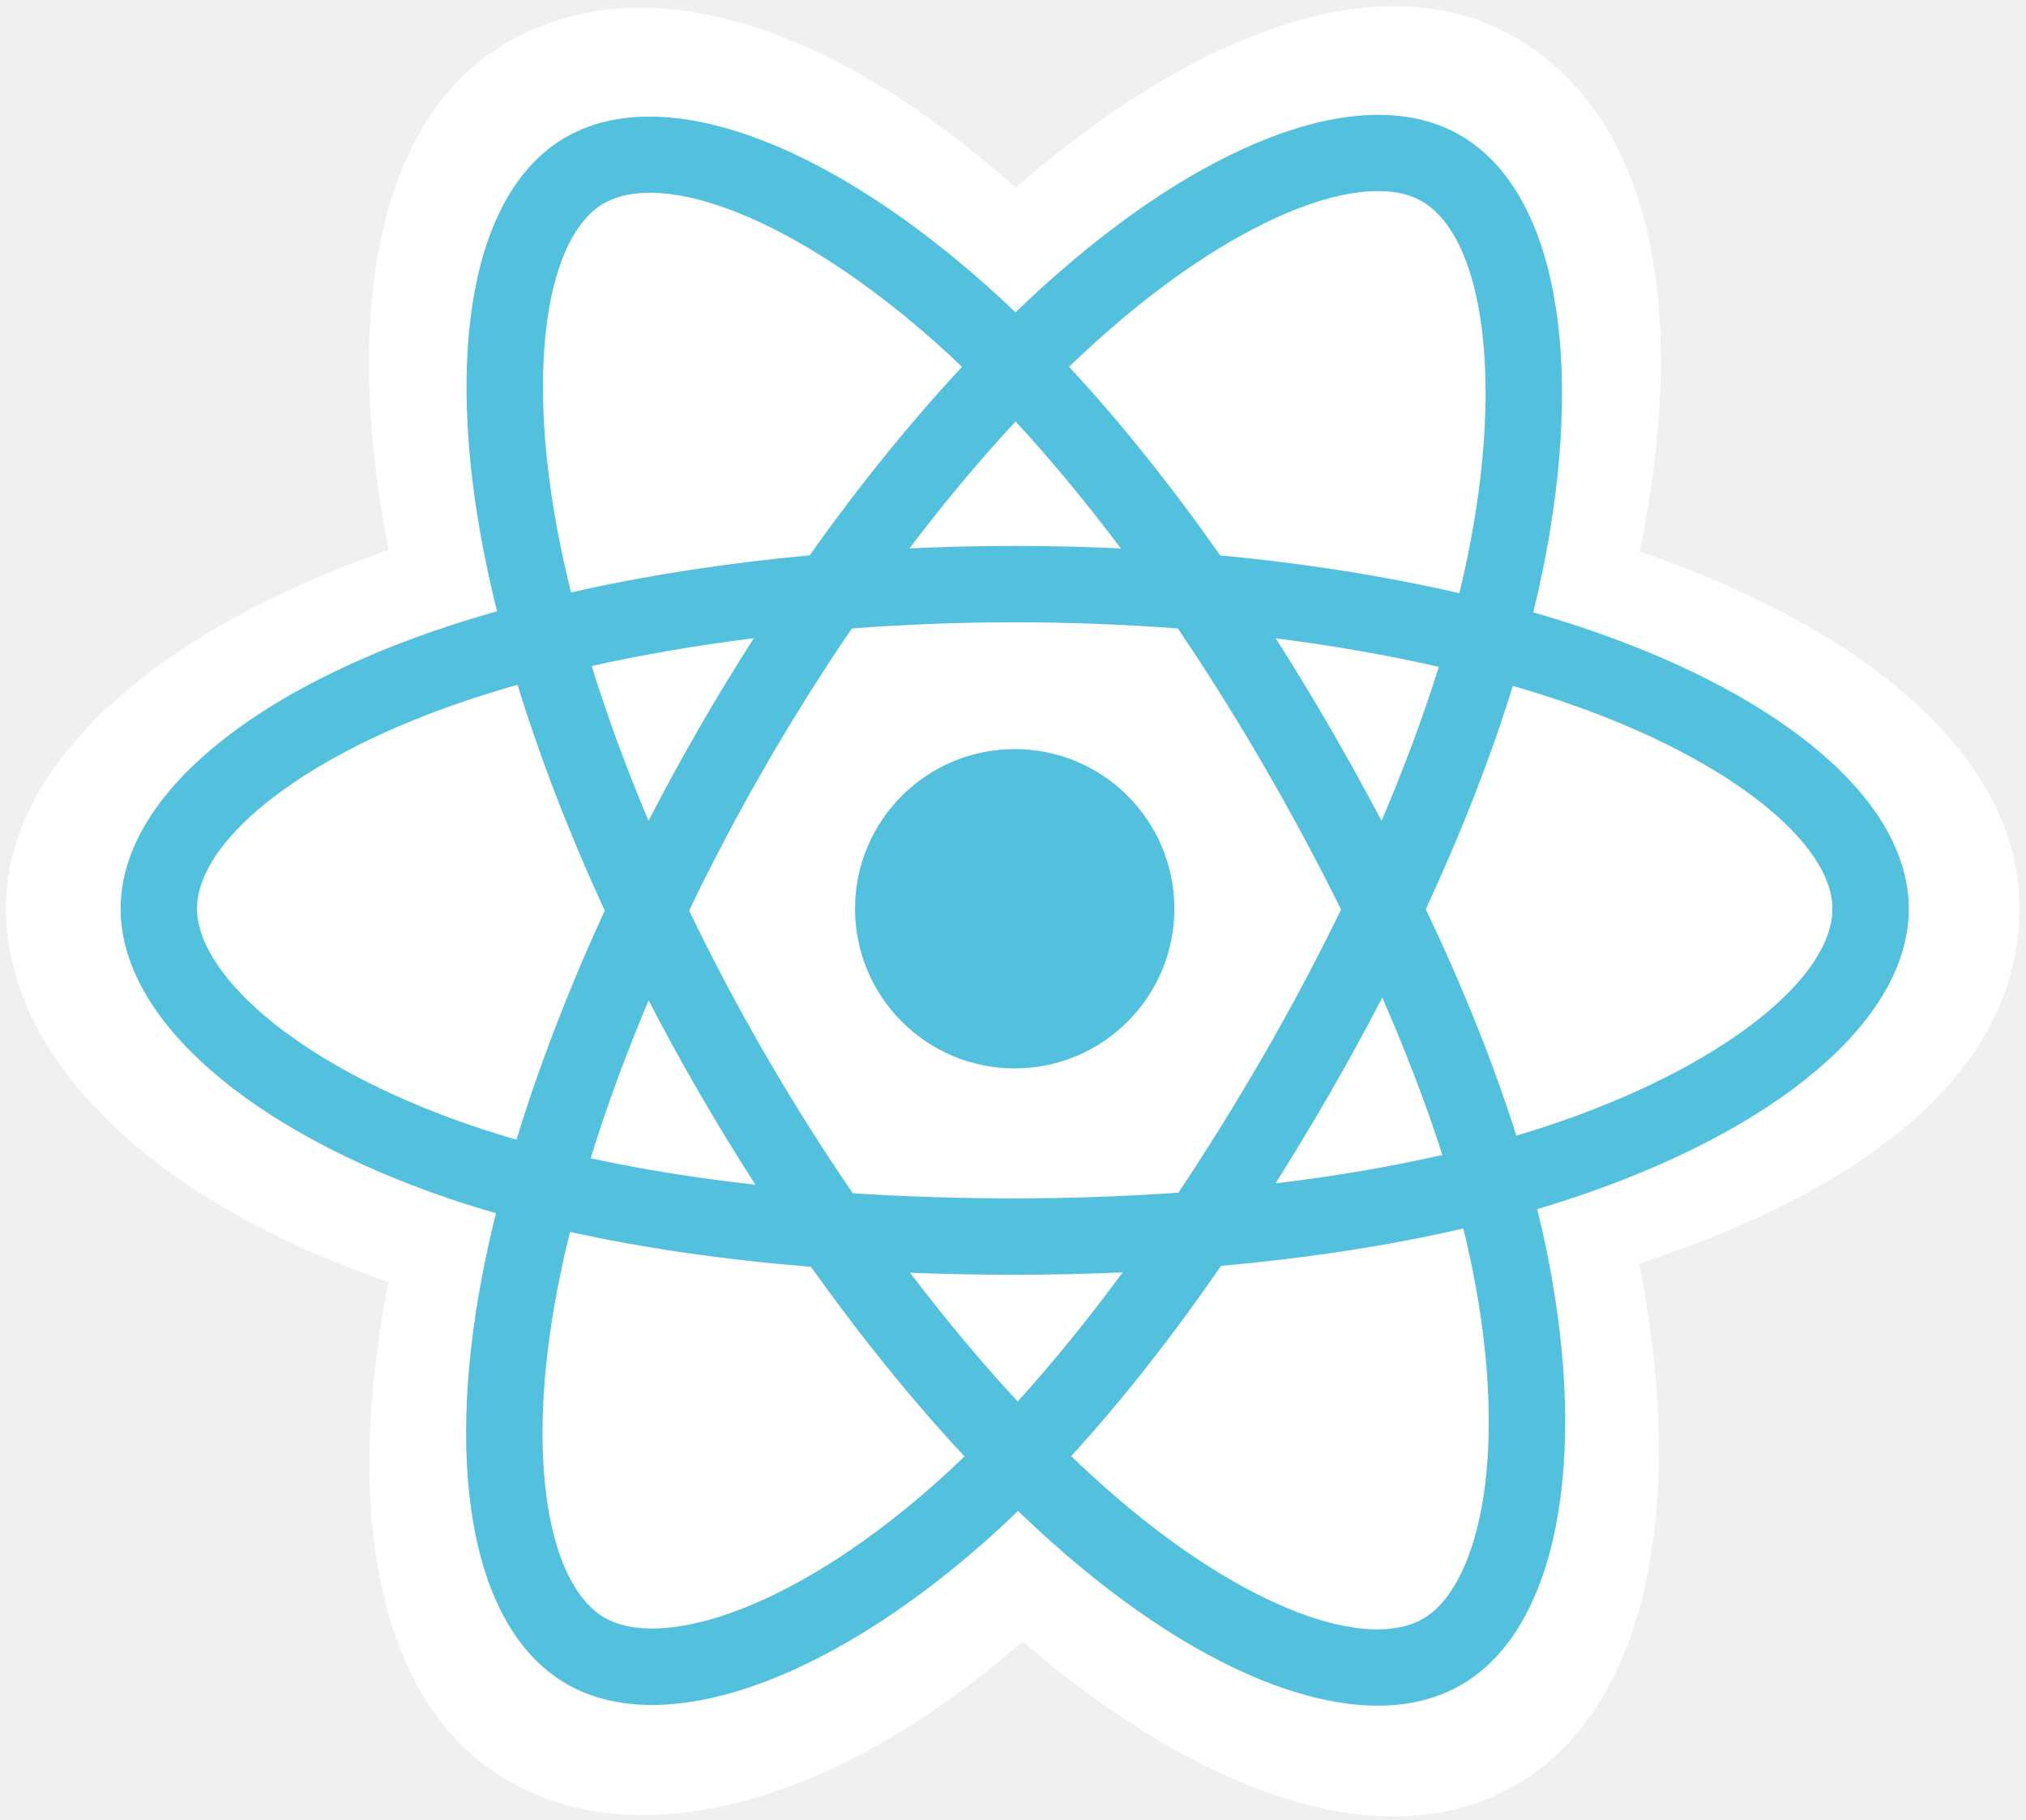
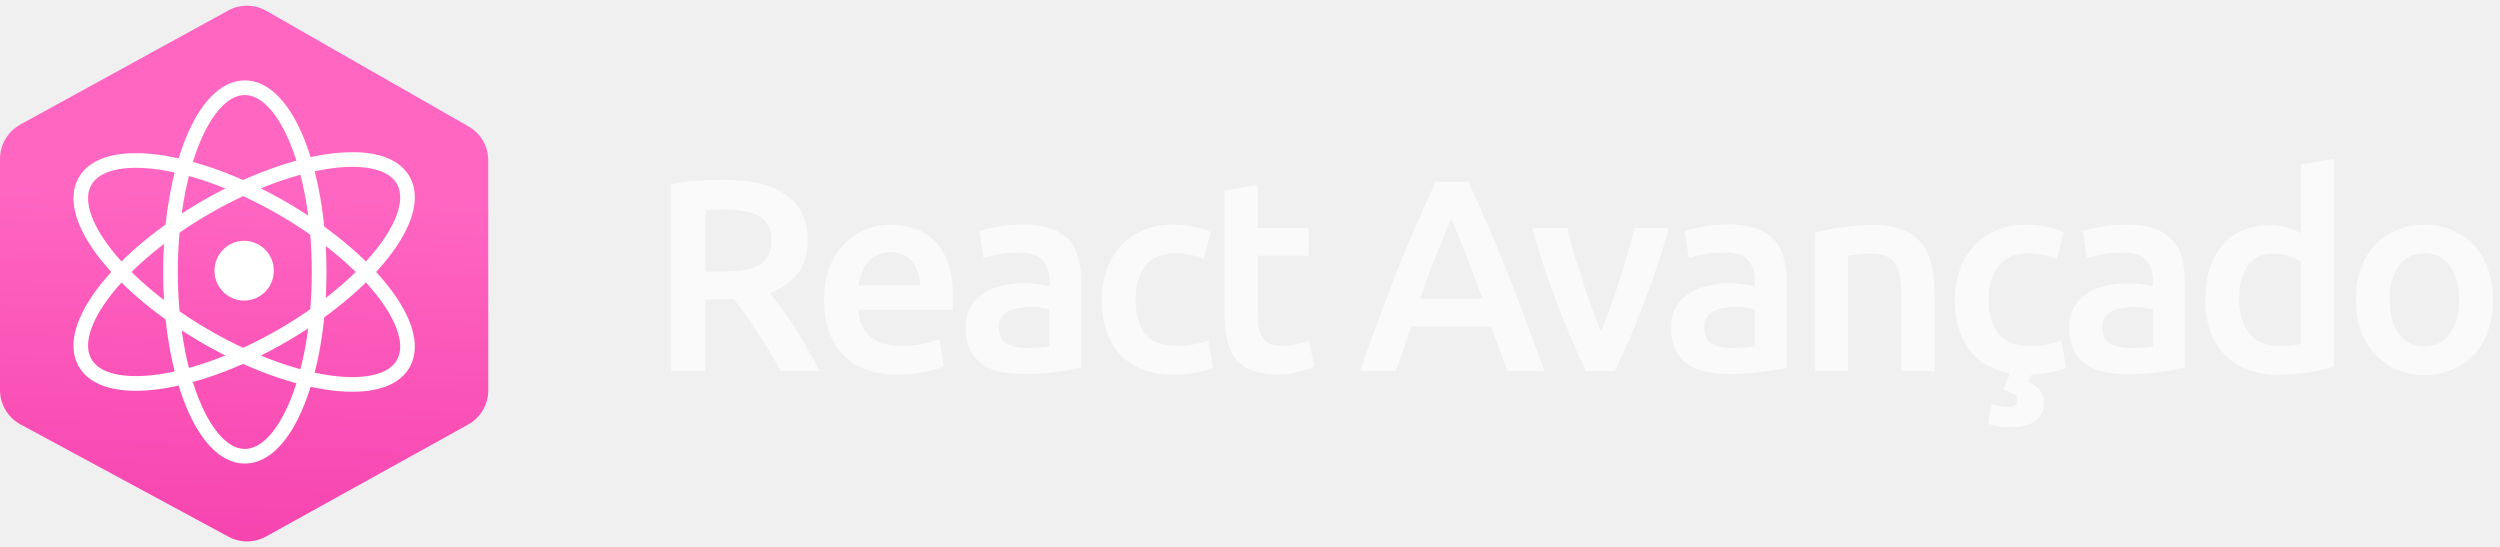
- <svg xmlns="http://www.w3.org/2000/svg" width="2500" height="2246" viewBox="0 0 256 230" preserveAspectRatio="xMinYMin meet">
-   <path d="M.754 114.75c0 19.215 18.763 37.152 48.343 47.263-5.907 29.737-1.058 53.706 15.136 63.045 16.645 9.6 41.443 2.955 64.98-17.62 22.943 19.744 46.13 27.514 62.31 18.148 16.63-9.627 21.687-35.221 15.617-65.887 30.81-10.186 48.044-25.481 48.044-44.949 0-18.769-18.797-35.006-47.979-45.052 6.535-31.933.998-55.32-15.867-65.045-16.259-9.376-39.716-1.204-62.996 19.056C104.122 2.205 80.897-4.36 64.05 5.392 47.806 14.795 43.171 39.2 49.097 69.487 20.515 79.452.754 96.057.754 114.75z" fill="#FFF" />
-   <path d="M201.025 79.674a151.364 151.364 0 0 0-7.274-2.292 137.5 137.5 0 0 0 1.124-4.961c5.506-26.728 1.906-48.26-10.388-55.348-11.787-6.798-31.065.29-50.535 17.233a151.136 151.136 0 0 0-5.626 5.163 137.573 137.573 0 0 0-3.744-3.458c-20.405-18.118-40.858-25.752-53.139-18.643-11.776 6.817-15.264 27.06-10.307 52.39a150.91 150.91 0 0 0 1.67 7.484c-2.894.822-5.689 1.698-8.363 2.63-23.922 8.34-39.2 21.412-39.2 34.97 0 14.004 16.4 28.05 41.318 36.566a128.44 128.44 0 0 0 6.11 1.91 147.813 147.813 0 0 0-1.775 8.067c-4.726 24.89-1.035 44.653 10.71 51.428 12.131 6.995 32.491-.195 52.317-17.525 1.567-1.37 3.14-2.823 4.715-4.346a148.34 148.34 0 0 0 6.108 5.573c19.204 16.525 38.17 23.198 49.905 16.405 12.12-7.016 16.058-28.247 10.944-54.078-.39-1.973-.845-3.988-1.355-6.04 1.43-.422 2.833-.858 4.202-1.312 25.904-8.582 42.757-22.457 42.757-36.648 0-13.607-15.77-26.767-40.174-35.168z" fill="#53C1DE" />
-   <path d="M195.406 142.328c-1.235.409-2.503.804-3.795 1.187-2.86-9.053-6.72-18.68-11.442-28.625 4.507-9.71 8.217-19.213 10.997-28.208 2.311.67 4.555 1.375 6.717 2.12 20.91 7.197 33.664 17.84 33.664 26.04 0 8.735-13.775 20.075-36.14 27.486zm-9.28 18.389c2.261 11.422 2.584 21.749 1.086 29.822-1.346 7.254-4.052 12.09-7.398 14.027-7.121 4.122-22.35-1.236-38.772-15.368-1.883-1.62-3.78-3.35-5.682-5.18 6.367-6.964 12.73-15.06 18.94-24.05 10.924-.969 21.244-2.554 30.603-4.717.46 1.86.87 3.683 1.223 5.466zm-93.85 43.137c-6.957 2.457-12.498 2.527-15.847.596-7.128-4.11-10.09-19.98-6.049-41.265a138.507 138.507 0 0 1 1.65-7.502c9.255 2.047 19.5 3.52 30.45 4.408 6.251 8.797 12.798 16.883 19.396 23.964a118.863 118.863 0 0 1-4.305 3.964c-8.767 7.664-17.552 13.1-25.294 15.835zm-32.593-61.58c-11.018-3.766-20.117-8.66-26.354-14-5.604-4.8-8.434-9.565-8.434-13.432 0-8.227 12.267-18.722 32.726-25.855a139.276 139.276 0 0 1 7.777-2.447c2.828 9.197 6.537 18.813 11.013 28.537-4.534 9.869-8.296 19.638-11.15 28.943a118.908 118.908 0 0 1-5.578-1.746zm10.926-74.37c-4.247-21.703-1.427-38.074 5.67-42.182 7.56-4.376 24.275 1.864 41.893 17.507 1.126 1 2.257 2.047 3.39 3.13-6.564 7.049-13.051 15.074-19.248 23.82-10.627.985-20.8 2.567-30.152 4.686a141.525 141.525 0 0 1-1.553-6.962zm97.467 24.067a306.982 306.982 0 0 0-6.871-11.3c7.21.91 14.117 2.12 20.603 3.601-1.947 6.241-4.374 12.767-7.232 19.457a336.42 336.42 0 0 0-6.5-11.758zm-39.747-38.714c4.452 4.823 8.911 10.209 13.297 16.052a284.245 284.245 0 0 0-26.706-.006c4.39-5.789 8.887-11.167 13.409-16.046zm-40.002 38.78a285.24 285.24 0 0 0-6.378 11.685c-2.811-6.667-5.216-13.222-7.18-19.552 6.447-1.443 13.322-2.622 20.485-3.517a283.79 283.79 0 0 0-6.927 11.384zm7.133 57.683c-7.4-.826-14.379-1.945-20.824-3.348 1.995-6.442 4.453-13.138 7.324-19.948a283.494 283.494 0 0 0 6.406 11.692 285.27 285.27 0 0 0 7.094 11.604zm33.136 27.389c-4.575-4.937-9.138-10.397-13.595-16.27 4.326.17 8.737.256 13.22.256 4.606 0 9.159-.103 13.64-.303-4.4 5.98-8.843 11.448-13.265 16.317zm46.072-51.032c3.02 6.884 5.566 13.544 7.588 19.877-6.552 1.495-13.625 2.699-21.078 3.593a337.537 337.537 0 0 0 6.937-11.498 306.632 306.632 0 0 0 6.553-11.972zm-14.915 7.15a316.478 316.478 0 0 1-10.84 17.49c-6.704.479-13.632.726-20.692.726-7.031 0-13.871-.219-20.458-.646A273.798 273.798 0 0 1 96.72 133.28a271.334 271.334 0 0 1-9.64-18.206 273.864 273.864 0 0 1 9.611-18.216v.002a271.252 271.252 0 0 1 10.956-17.442c6.72-.508 13.61-.774 20.575-.774 6.996 0 13.895.268 20.613.78a290.704 290.704 0 0 1 10.887 17.383 316.418 316.418 0 0 1 9.741 18.13 290.806 290.806 0 0 1-9.709 18.29zm19.913-107.792c7.566 4.364 10.509 21.961 5.755 45.038a127.525 127.525 0 0 1-1.016 4.492c-9.374-2.163-19.554-3.773-30.212-4.773-6.209-8.841-12.642-16.88-19.1-23.838a141.92 141.92 0 0 1 5.196-4.766c16.682-14.518 32.273-20.25 39.377-16.153z" fill="#FFF" />
-   <path d="M128.221 94.665c11.144 0 20.177 9.034 20.177 20.177 0 11.144-9.033 20.178-20.177 20.178-11.143 0-20.177-9.034-20.177-20.178 0-11.143 9.034-20.177 20.177-20.177" fill="#53C1DE" />
+ <svg xmlns="http://www.w3.org/2000/svg" fill="none" viewBox="0 0 256 56">
+   <path d="M2.08 12.75L23.36 1.08a4 4 0 013.91.03L48 12.96A4 4 0 0150 16.43v23.54a4 4 0 01-2.06 3.5l-20.7 11.47a4 4 0 01-3.84.02L2.1 43.46A4 4 0 010 39.94V16.26a4 4 0 012.08-3.5z" fill="url(#paint0_linear)" />
+   <ellipse rx="7.65" ry="18.78" transform="matrix(-.49197 .87061 .8678 .49693 25 27.9)" stroke="#fff" stroke-width="1.5" />
+   <ellipse rx="7.65" ry="18.78" transform="matrix(-.49197 -.87061 .8678 -.49693 25 27.8)" stroke="#fff" stroke-width="1.5" />
+   <ellipse cx="25.07" cy="27.85" rx="7.61" ry="18.87" transform="rotate(180 25.07 27.85)" stroke="#fff" stroke-width="1.5" />
+   <ellipse cx="25.01" cy="27.73" rx="3.06" ry="3.04" transform="rotate(-90 25 27.73)" fill="#fff" />
+   <path d="M74.06 18.4c2.8 0 4.93.51 6.4 1.54 1.5 1.03 2.25 2.6 2.25 4.7 0 2.64-1.3 4.42-3.9 5.35a41.65 41.65 0 013.92 5.8c.44.74.82 1.48 1.16 2.21h-3.95a40.42 40.42 0 00-2.4-4c-.42-.66-.83-1.26-1.24-1.82-.41-.58-.8-1.1-1.15-1.54l-.67.02h-2.24V38H68.7V18.88c.86-.2 1.77-.31 2.74-.37a34.3 34.3 0 012.6-.11zm.25 3.05c-.75 0-1.44.03-2.07.09v6.27h1.54c.86 0 1.61-.05 2.27-.14.65-.1 1.19-.26 1.62-.5.45-.25.78-.58 1-.99.23-.4.34-.93.34-1.56 0-.6-.1-1.1-.33-1.52a2.47 2.47 0 00-.98-.98c-.41-.24-.9-.4-1.49-.5-.58-.11-1.21-.17-1.9-.17zm10.07 9.3c0-1.29.19-2.42.56-3.39.4-.97.9-1.77 1.54-2.4a6.6 6.6 0 014.7-1.96c2.02 0 3.59.62 4.7 1.87 1.15 1.25 1.72 3.12 1.72 5.6l-.03.64c0 .23-.01.43-.03.62h-9.66c.1 1.17.5 2.09 1.23 2.74.75.64 1.82.95 3.22.95a10.35 10.35 0 003.87-.7l.44 2.78a6.26 6.26 0 01-1.9.56 12.6 12.6 0 01-2.83.3c-1.29 0-2.4-.18-3.36-.56a6.48 6.48 0 01-2.35-1.6 6.7 6.7 0 01-1.37-2.4 9.97 9.97 0 01-.45-3.05zm9.83-1.51c0-.47-.07-.9-.2-1.32-.13-.43-.33-.8-.59-1.1a2.37 2.37 0 00-.92-.72 2.73 2.73 0 00-1.29-.28 3.11 3.11 0 00-3 2.16c-.14.4-.25.83-.3 1.26h6.3zm10.87 6.38c1.05 0 1.84-.06 2.38-.17V31.7a6.63 6.63 0 00-1.99-.25c-.37 0-.75.03-1.15.08a3.7 3.7 0 00-1.03.31c-.3.15-.54.36-.73.64-.19.27-.28.6-.28 1.01 0 .8.25 1.36.76 1.68a4 4 0 002.04.45zm-.28-12.63a8.3 8.3 0 012.83.42 4.21 4.21 0 012.8 3.02c.2.72.3 1.5.3 2.36v8.87c-.52.12-1.31.25-2.37.4-1.05.16-2.23.25-3.56.25-.88 0-1.68-.09-2.4-.25a5.2 5.2 0 01-1.88-.82 4 4 0 01-1.2-1.45 5.2 5.2 0 01-.43-2.21c0-.84.16-1.55.48-2.13.33-.58.78-1.05 1.34-1.4a5.4 5.4 0 011.93-.79 10.55 10.55 0 014.82.06v-.56c0-.4-.05-.77-.14-1.12-.1-.35-.26-.66-.5-.92-.23-.28-.54-.5-.93-.65a3.89 3.89 0 00-1.43-.22 12.8 12.8 0 00-3.75.56l-.42-2.75a14.7 14.7 0 014.5-.67zm8.01 7.7c0-1.08.17-2.09.5-3.02a7.3 7.3 0 011.44-2.47c.63-.69 1.4-1.23 2.3-1.62.89-.4 1.9-.59 3.02-.59 1.38 0 2.68.25 3.92.76l-.73 2.77a7.6 7.6 0 00-2.92-.59c-1.32 0-2.33.42-3.02 1.26-.69.82-1.03 1.99-1.03 3.5 0 1.46.32 2.62.97 3.47.66.84 1.76 1.26 3.3 1.26a8.7 8.7 0 003.17-.58l.48 2.8c-.38.18-.94.35-1.7.5-.76.15-1.53.22-2.33.22a8.79 8.79 0 01-3.28-.56 6.58 6.58 0 01-2.3-1.6c-.6-.68-1.04-1.5-1.34-2.43-.3-.95-.45-1.98-.45-3.08zm12.6-11.2l3.38-.56v4.43H134v2.82h-5.2v5.97c0 1.17.18 2.01.55 2.52.38.5 1.01.75 1.9.75.62 0 1.16-.06 1.63-.2.49-.12.87-.24 1.15-.36l.56 2.7c-.4.16-.9.33-1.54.5-.64.18-1.38.28-2.24.28a7.2 7.2 0 01-2.63-.42 3.92 3.92 0 01-1.66-1.2 4.94 4.94 0 01-.86-1.94 12.2 12.2 0 01-.26-2.6V19.49zM154.33 38c-.26-.77-.53-1.52-.81-2.27-.28-.74-.56-1.51-.82-2.3h-8.17a83.8 83.8 0 01-.81 2.33l-.79 2.24h-3.67a333.28 333.28 0 013.98-10.72 195.8 195.8 0 013.78-8.68h3.33a144.25 144.25 0 013.75 8.68c.64 1.56 1.28 3.23 1.94 4.98.67 1.75 1.37 3.67 2.1 5.74h-3.81zm-5.71-15.65a120.1 120.1 0 00-3.2 8.23h6.39a187.52 187.52 0 00-3.2-8.23zM162.43 38a88.45 88.45 0 01-5.54-14.64h3.6l.7 2.66.88 2.82c.31.94.63 1.85.95 2.75l.92 2.38a87.54 87.54 0 002.72-7.95c.28-.96.52-1.84.73-2.66h3.5A91.1 91.1 0 01165.35 38h-2.92zm14.88-2.38c1.04 0 1.84-.06 2.38-.17V31.7a6.63 6.63 0 00-1.99-.25c-.37 0-.75.03-1.15.08a3.7 3.7 0 00-1.03.31c-.3.15-.55.36-.73.64-.19.27-.28.6-.28 1.01 0 .8.25 1.36.75 1.68a4 4 0 002.05.45zm-.28-12.63a8.3 8.3 0 012.83.42 4.21 4.21 0 012.8 3.02c.2.72.3 1.5.3 2.36v8.87c-.52.12-1.31.25-2.38.4-1.04.16-2.23.25-3.55.25-.88 0-1.68-.09-2.4-.25a5.2 5.2 0 01-1.88-.82 4 4 0 01-1.2-1.45 5.2 5.2 0 01-.43-2.21c0-.84.16-1.55.48-2.13.33-.58.78-1.05 1.34-1.4a5.4 5.4 0 011.93-.79 10.55 10.55 0 014.82.06v-.56c0-.4-.05-.77-.14-1.12-.1-.35-.26-.66-.5-.92-.23-.28-.54-.5-.93-.65a3.89 3.89 0 00-1.43-.22 12.8 12.8 0 00-3.75.56l-.42-2.75a14.7 14.7 0 014.5-.67zm8.82.84a22.64 22.64 0 016.02-.78c1.2 0 2.2.17 3 .5.8.32 1.44.78 1.9 1.37.49.58.82 1.3 1.01 2.13.2.82.31 1.73.31 2.72V38h-3.39v-7.7a10 10 0 00-.17-1.99c-.09-.56-.26-1-.5-1.34-.22-.36-.54-.6-.95-.76a3.7 3.7 0 00-1.46-.25c-.43 0-.88.03-1.34.08l-1.04.14V38h-3.39V23.83zM207.7 39.1c.6.28 1.01.6 1.24.95.24.36.36.8.36 1.32 0 .65-.28 1.21-.84 1.68-.56.47-1.4.7-2.52.7-.9 0-1.7-.12-2.38-.36l.4-2.02.72.2c.3.07.6.1.92.1.32 0 .56-.05.73-.16a.55.55 0 00.28-.5c0-.3-.13-.53-.4-.68a7.14 7.14 0 00-.77-.33l-.28-.09a9.54 9.54 0 01.7-1.68 7.19 7.19 0 01-2.53-.9 5.87 5.87 0 01-1.76-1.62 7.66 7.66 0 01-1.06-2.26c-.23-.84-.34-1.76-.34-2.75 0-1.08.17-2.09.5-3.02a7.3 7.3 0 011.43-2.47c.64-.69 1.4-1.23 2.3-1.62.9-.4 1.9-.59 3.02-.59 1.38 0 2.7.25 3.92.76l-.73 2.77a7.6 7.6 0 00-2.9-.59c-1.33 0-2.34.42-3.03 1.26-.7.82-1.04 1.99-1.04 3.5 0 1.46.33 2.62.98 3.47.66.84 1.76 1.26 3.3 1.26a8.7 8.7 0 003.17-.58l.48 2.8c-.34.16-.83.31-1.49.44-.65.13-1.33.22-2.04.26a7.65 7.65 0 00-.34.75zm10.38-3.47c1.05 0 1.84-.06 2.38-.17V31.7a6.63 6.63 0 00-1.99-.25c-.37 0-.75.03-1.14.08a3.7 3.7 0 00-1.04.31c-.3.15-.54.36-.73.64-.19.27-.28.6-.28 1.01 0 .8.25 1.36.76 1.68a4 4 0 002.04.45zm-.28-12.63a8.3 8.3 0 012.83.42 4.21 4.21 0 012.8 3.02c.2.72.3 1.5.3 2.36v8.87c-.51.12-1.3.25-2.37.4-1.05.16-2.23.25-3.56.25-.88 0-1.68-.09-2.4-.25a5.2 5.2 0 01-1.88-.82 4 4 0 01-1.2-1.45 5.2 5.2 0 01-.43-2.21c0-.84.16-1.55.48-2.13.34-.58.78-1.05 1.34-1.4a5.4 5.4 0 011.94-.79 10.55 10.55 0 014.81.06v-.56c0-.4-.04-.77-.14-1.12-.1-.35-.26-.66-.5-.92-.23-.28-.53-.5-.93-.65a3.89 3.89 0 00-1.42-.22 12.8 12.8 0 00-3.76.56l-.42-2.75a14.7 14.7 0 014.5-.67zm11.49 7.65c0 1.49.35 2.67 1.06 3.52.71.84 1.69 1.26 2.94 1.26.54 0 1-.01 1.37-.05.4-.06.71-.11.95-.17v-8.4c-.3-.2-.7-.4-1.2-.56-.49-.19-1-.28-1.57-.28-1.23 0-2.14.42-2.71 1.26a6.09 6.09 0 00-.84 3.42zm9.71 6.91a20.01 20.01 0 01-5.74.81c-1.16 0-2.2-.17-3.1-.53a6.7 6.7 0 01-2.36-1.51 7.15 7.15 0 01-1.48-2.4 9.54 9.54 0 01-.5-3.2c0-1.16.13-2.2.41-3.14.3-.95.73-1.76 1.3-2.43a5.54 5.54 0 012.04-1.54 6.5 6.5 0 012.77-.56c.7 0 1.33.08 1.88.25.54.17 1 .35 1.4.56v-7.03l3.38-.56v21.28zm16.29-6.89c0 1.16-.17 2.22-.5 3.17a6.38 6.38 0 01-3.67 4c-.86.38-1.81.56-2.86.56-1.04 0-2-.18-2.85-.56-.86-.37-1.6-.9-2.22-1.57a7.36 7.36 0 01-1.45-2.43c-.34-.95-.5-2-.5-3.17 0-1.15.16-2.2.5-3.13a6.42 6.42 0 013.7-3.98c.85-.37 1.8-.56 2.82-.56a7.01 7.01 0 015.07 2.1 7 7 0 011.43 2.44c.35.93.53 1.98.53 3.13zm-3.47 0c0-1.45-.32-2.6-.95-3.44a3.02 3.02 0 00-2.6-1.29c-1.13 0-2 .43-2.64 1.29a5.71 5.71 0 00-.92 3.44c0 1.48.3 2.65.92 3.5a3.1 3.1 0 002.63 1.3c1.12 0 1.99-.44 2.6-1.3.64-.85.96-2.02.96-3.5z" fill="#FAFAFA" />
+   <defs>
+     <linearGradient id="paint0_linear" x1="24" y1="76" x2="26" y2="19.5" gradientUnits="userSpaceOnUse">
+       <stop stop-color="#F231A5" />
+       <stop offset="1" stop-color="#FF66C2" />
+     </linearGradient>
+   </defs>
</svg>
